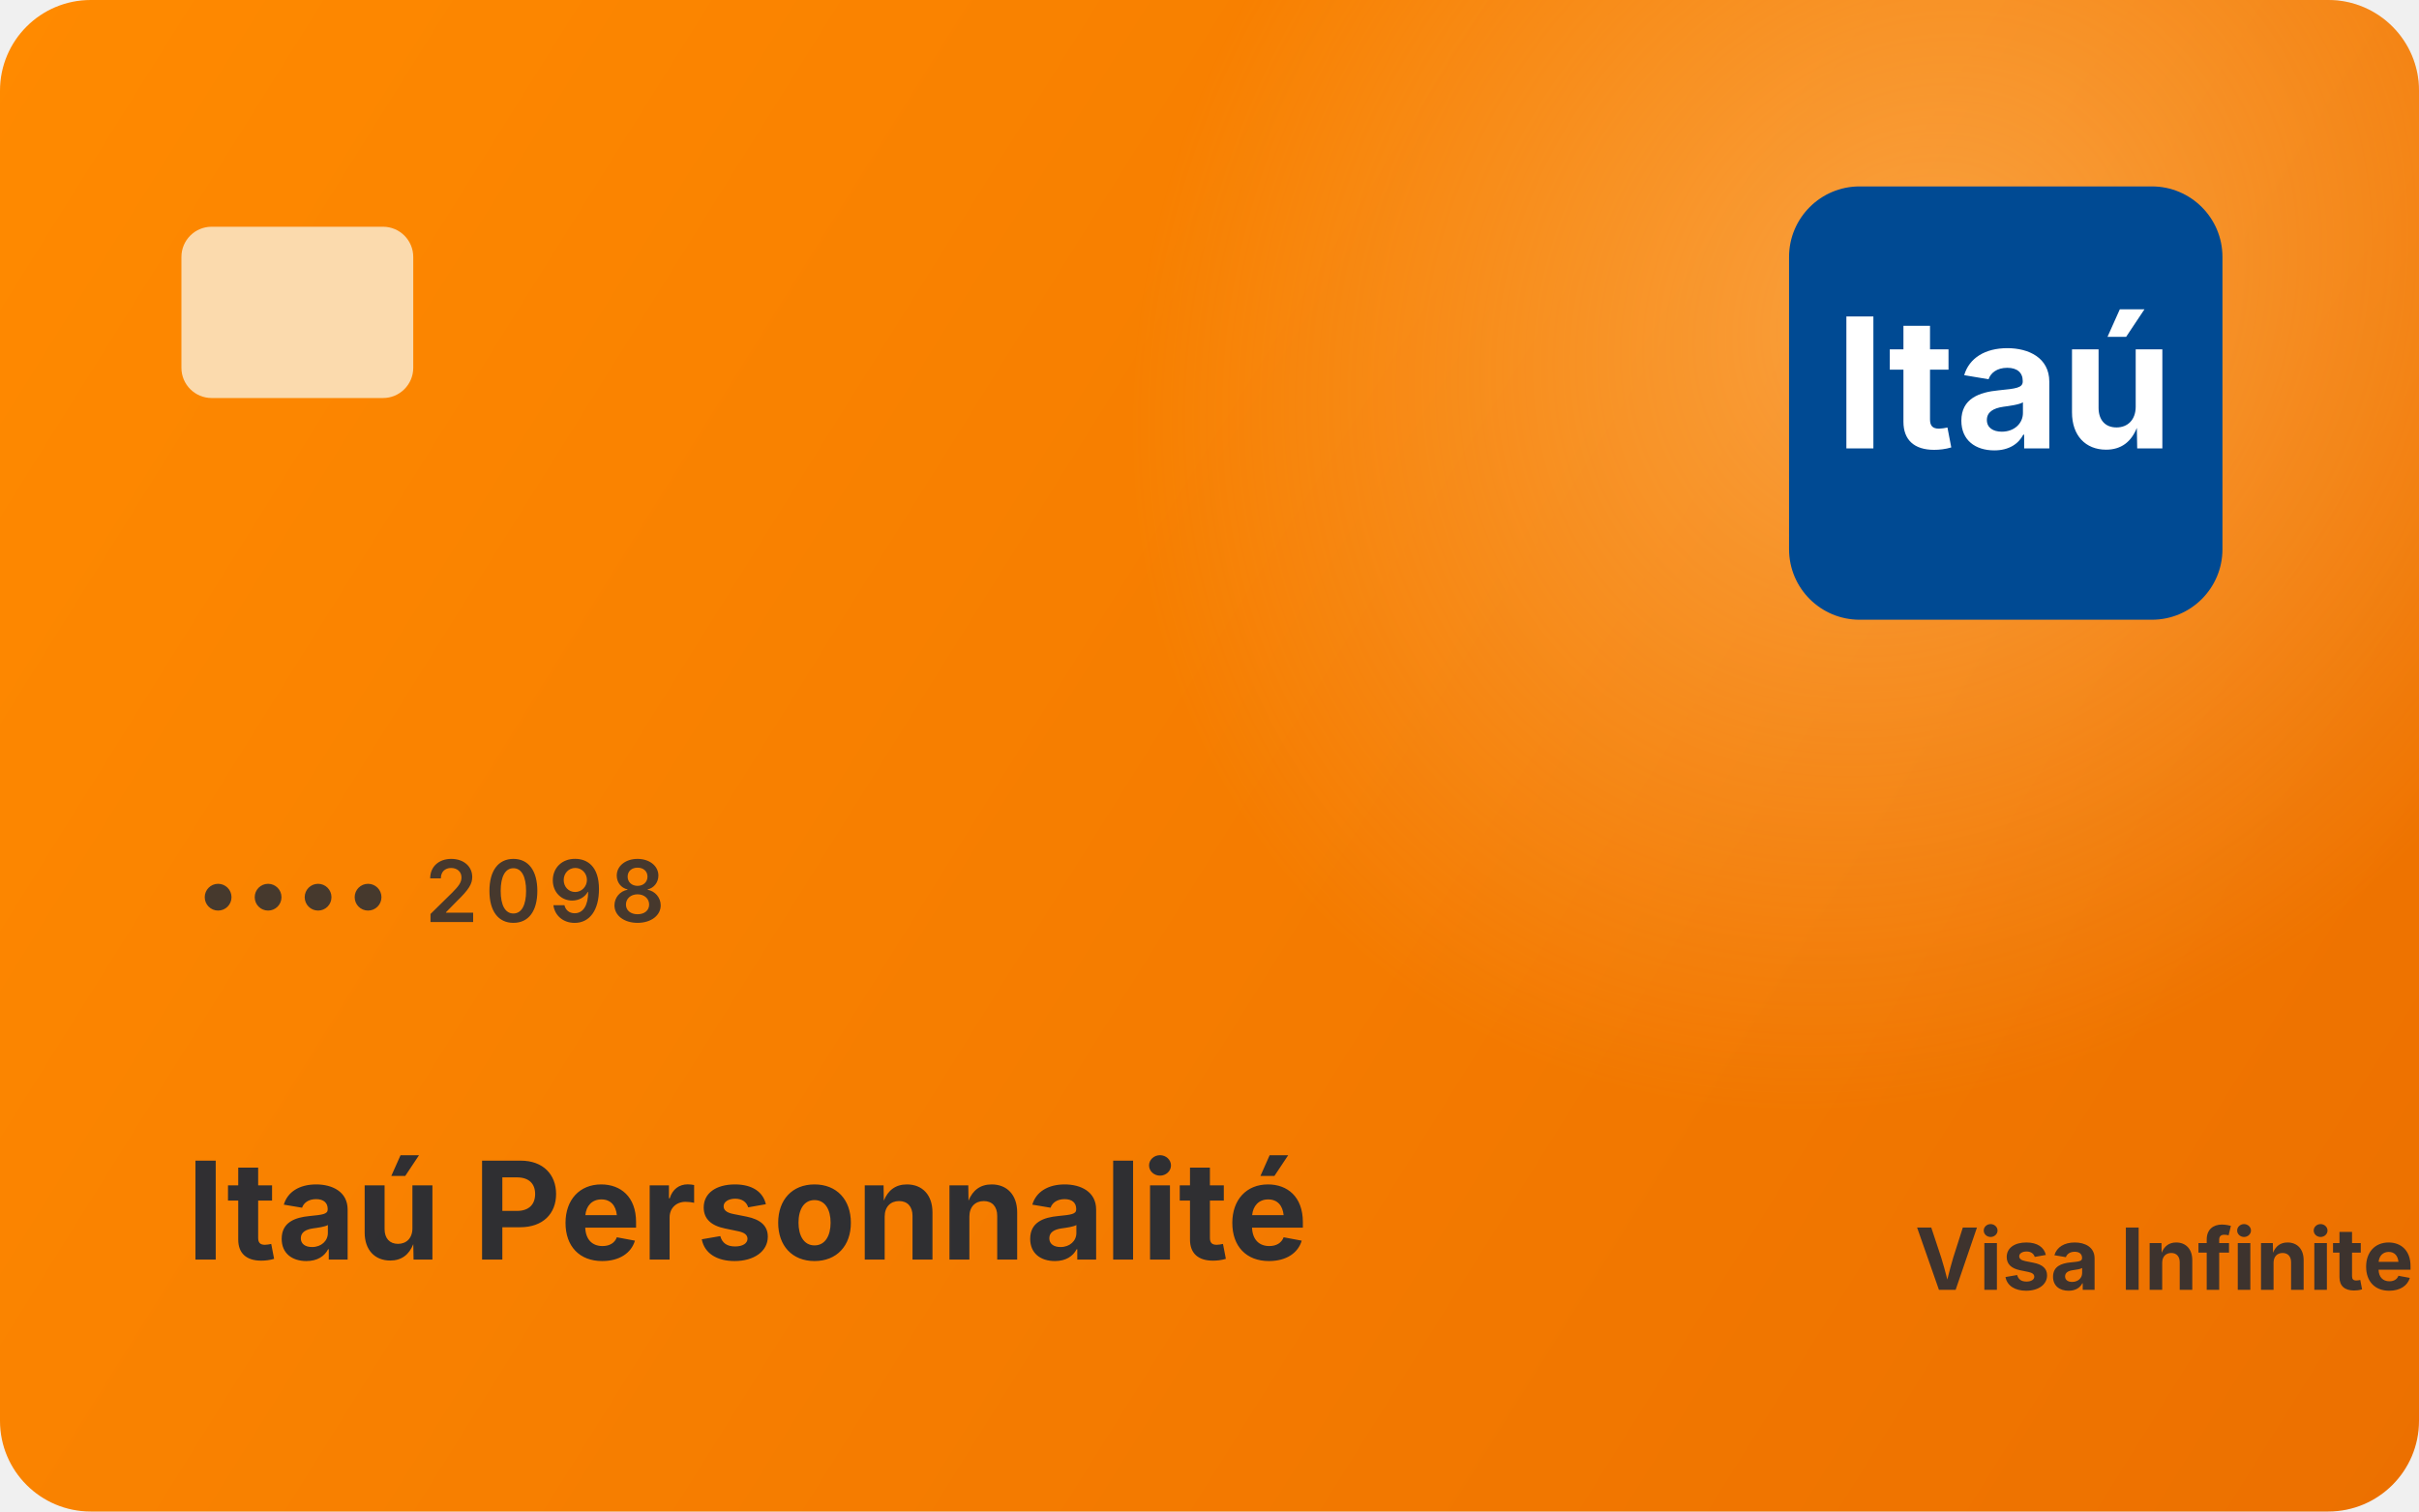
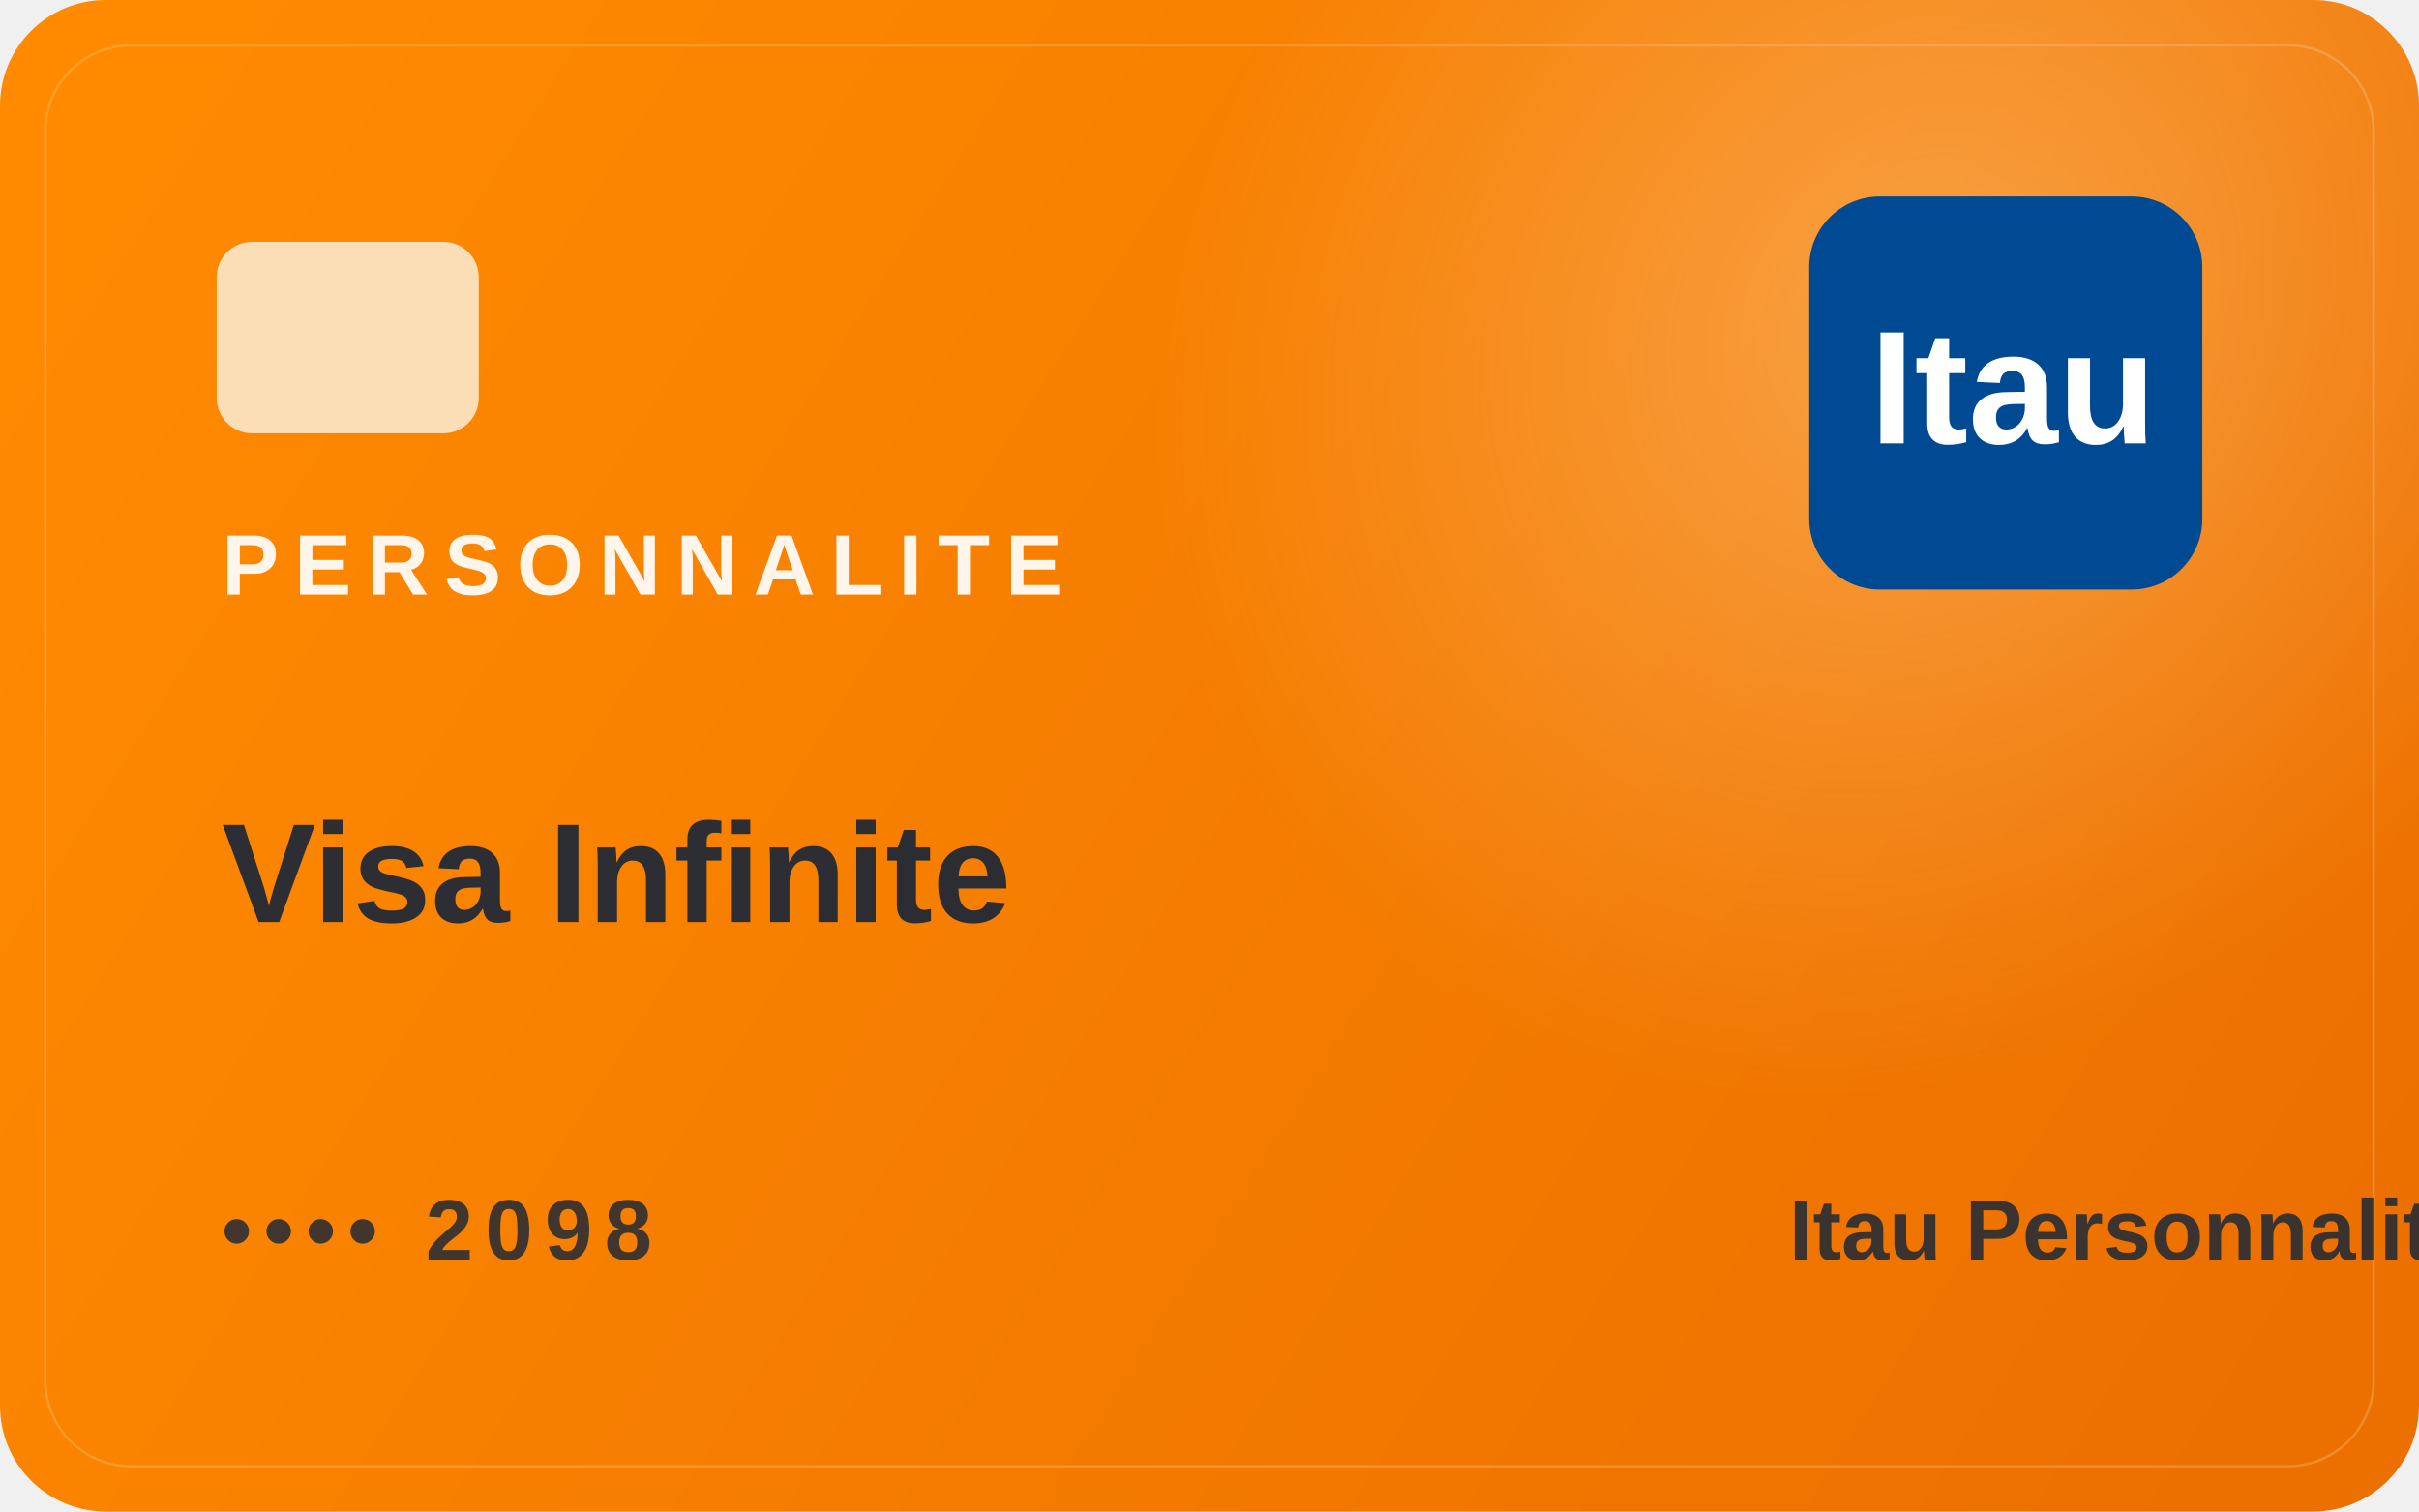
<svg xmlns="http://www.w3.org/2000/svg" width="960" height="600" viewBox="0 0 960 600" fill="none">
  <defs>
-     <linearGradient id="bg" x1="0" y1="0" x2="960" y2="600" gradientUnits="userSpaceOnUse">
+     <linearGradient id="itau-bg" x1="60" y1="36" x2="896" y2="564" gradientUnits="userSpaceOnUse">
      <stop stop-color="#FF8A00" />
      <stop offset="1" stop-color="#EC7000" />
    </linearGradient>
-     <radialGradient id="glow" cx="0" cy="0" r="1" gradientUnits="userSpaceOnUse" gradientTransform="translate(760 120) rotate(130) scale(340 290)">
-       <stop stop-color="#FFC173" stop-opacity="0.55" />
-       <stop offset="1" stop-color="#FFC173" stop-opacity="0" />
+     <radialGradient id="itau-glow" cx="0" cy="0" r="1" gradientUnits="userSpaceOnUse" gradientTransform="translate(764 126) rotate(132) scale(330 284)">
+       <stop stop-color="#FFD29B" stop-opacity="0.44" />
+       <stop offset="1" stop-color="#FFD29B" stop-opacity="0" />
    </radialGradient>
  </defs>
-   <rect width="960" height="600" rx="36" fill="url(#bg)" />
-   <rect width="960" height="600" rx="36" fill="url(#glow)" />
-   <rect x="72" y="90" width="92" height="68" rx="12" fill="#FBE3C0" fill-opacity="0.9" />
-   <rect x="710" y="74" width="172" height="172" rx="28" fill="#004A93" />
-   <text x="728" y="178" fill="white" font-family="Inter, Arial, sans-serif" font-size="72" font-weight="700">Itaú</text>
-   <text x="78" y="366" fill="#1F2937" fill-opacity="0.82" font-family="Inter, Arial, sans-serif" font-size="34" font-weight="600" letter-spacing="0.08em">•••• 2098</text>
-   <text x="74" y="500" fill="#1F2937" fill-opacity="0.92" font-family="Inter, Arial, sans-serif" font-size="54" font-weight="700">Itaú Personnalité</text>
-   <text x="760" y="512" fill="#1F2937" fill-opacity="0.85" font-family="Inter, Arial, sans-serif" font-size="34" font-weight="700">Visa Infinite</text>
+   <rect width="960" height="600" rx="42" fill="url(#itau-bg)" />
+   <rect x="18" y="18" width="924" height="564" rx="34" stroke="rgba(255,255,255,0.18)" />
+   <rect width="960" height="600" rx="42" fill="url(#itau-glow)" />
+   <rect x="86" y="96" width="104" height="76" rx="14" fill="#FBE3C0" fill-opacity="0.94" />
+   <rect x="718" y="78" width="156" height="156" rx="28" fill="#004A93" />
+   <text x="742" y="176" fill="white" font-family="Arial, sans-serif" font-size="64" font-weight="700">Itau</text>
+   <text x="88" y="236" fill="white" fill-opacity="0.92" font-family="Arial, sans-serif" font-size="34" font-weight="700" letter-spacing="0.18em">PERSONNALITE</text>
+   <text x="88" y="366" fill="#1F2937" fill-opacity="0.94" font-family="Arial, sans-serif" font-size="56" font-weight="700">Visa Infinite</text>
+   <text x="88" y="500" fill="#1F2937" fill-opacity="0.84" font-family="Arial, sans-serif" font-size="34" font-weight="600" letter-spacing="0.14em">•••• 2098</text>
+   <text x="710" y="500" fill="#1F2937" fill-opacity="0.86" font-family="Arial, sans-serif" font-size="34" font-weight="700">Itau Personnalite</text>
</svg>
